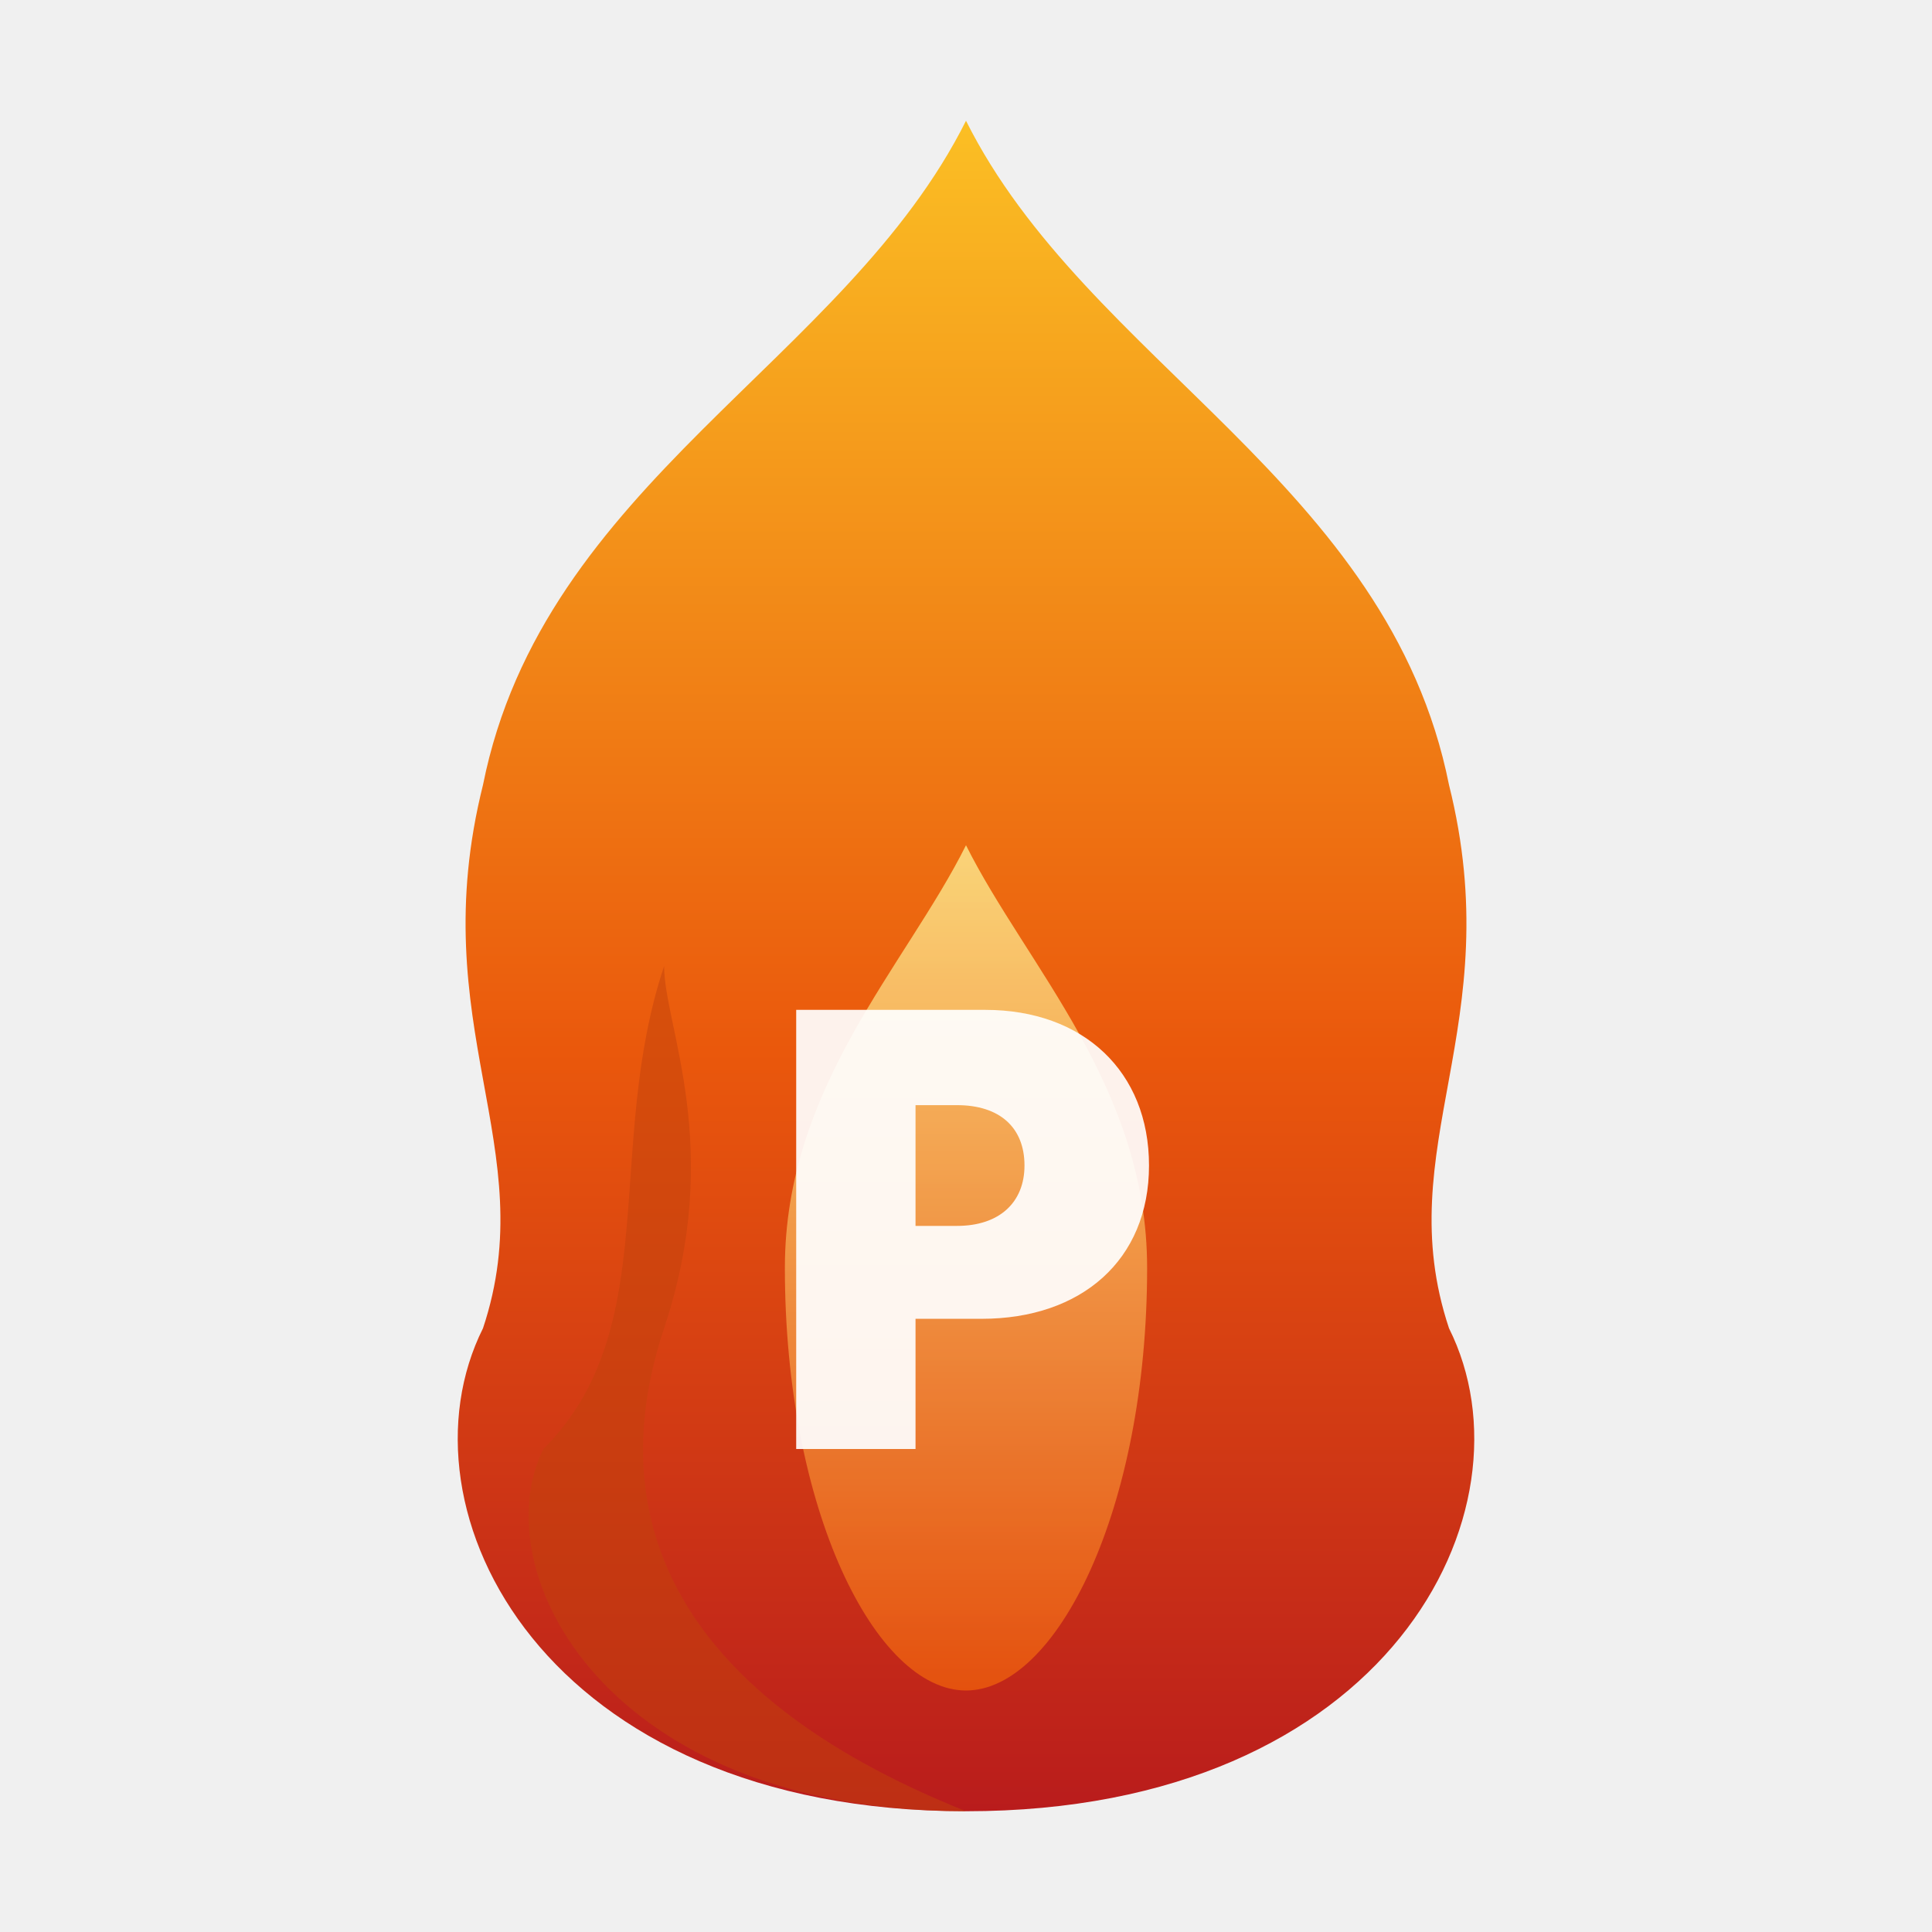
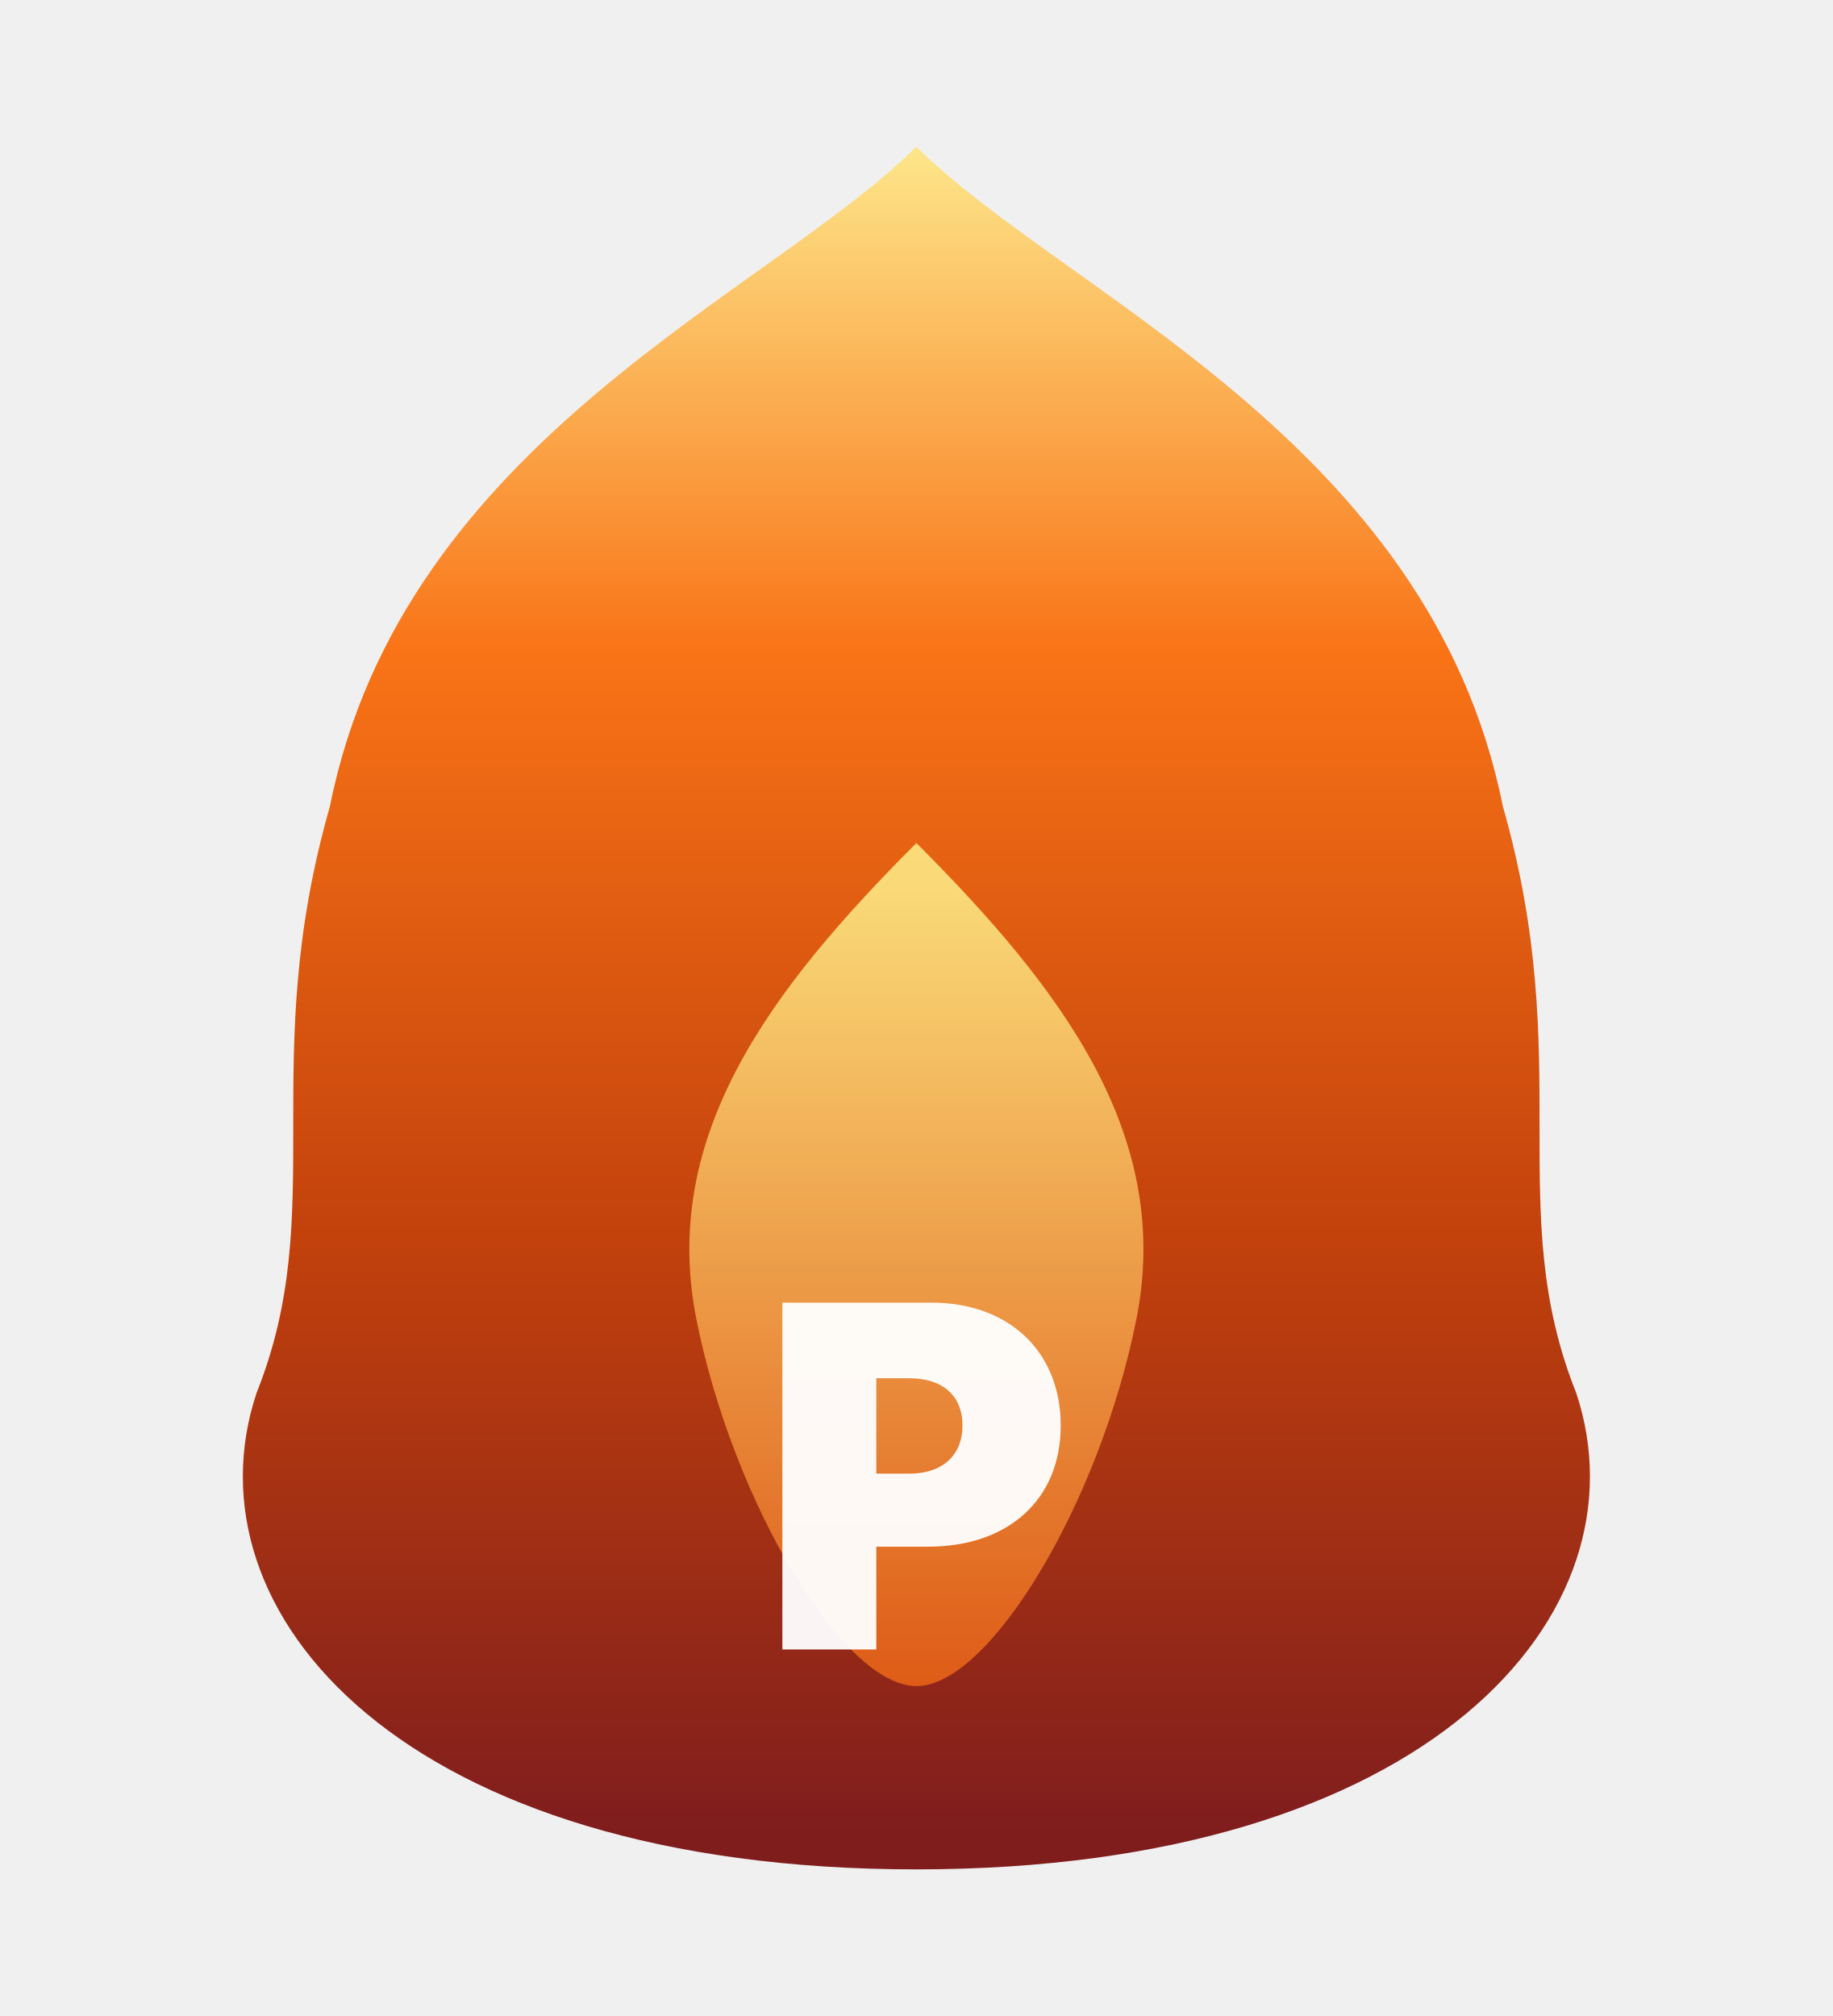
- <svg xmlns="http://www.w3.org/2000/svg" viewBox="0 0 64 64" fill="none">
+ <svg xmlns="http://www.w3.org/2000/svg" viewBox="0 0 100 110" fill="none">
  <defs>
-     <linearGradient id="flame-outer" x1="32" y1="60" x2="32" y2="4" gradientUnits="userSpaceOnUse">
-       <stop offset="0%" stop-color="#b91c1c" />
-       <stop offset="45%" stop-color="#ea580c" />
-       <stop offset="100%" stop-color="#fbbf24" />
-     </linearGradient>
-     <linearGradient id="flame-inner" x1="32" y1="56" x2="32" y2="28" gradientUnits="userSpaceOnUse">
-       <stop offset="0%" stop-color="#ea580c" />
+     <linearGradient id="fg-outer" x1="50" y1="100" x2="50" y2="8" gradientUnits="userSpaceOnUse">
+       <stop offset="0%" stop-color="#7f1d1d" />
+       <stop offset="35%" stop-color="#c2410c" />
+       <stop offset="70%" stop-color="#f97316" />
      <stop offset="100%" stop-color="#fde68a" />
    </linearGradient>
+     <linearGradient id="fg-inner" x1="50" y1="96" x2="50" y2="48" gradientUnits="userSpaceOnUse">
+       <stop offset="0%" stop-color="#ea580c" />
+       <stop offset="100%" stop-color="#fef08a" />
+     </linearGradient>
  </defs>
-   <path d="M32 4     C28 12 18 16 16 26     C14 34 18 38 16 44     C13 50 18 60 32 60     C46 60 51 50 48 44     C46 38 50 34 48 26     C46 16 36 12 32 4Z" fill="url(#flame-outer)" />
-   <path d="M22 32     C20 38 22 44 18 48     C16 52 20 60 32 60     C22 56 20 50 22 44     C24 38 22 34 22 32Z" fill="#c2410c" opacity="0.5" />
-   <path d="M32 28     C30 32 26 36 26 42     C26 50 29 56 32 56     C35 56 38 50 38 42     C38 36 34 32 32 28Z" fill="url(#flame-inner)" opacity="0.85" />
-   <text x="32" y="48" text-anchor="middle" font-family="system-ui, -apple-system, sans-serif" font-weight="900" font-size="20" fill="white" opacity="0.92">P</text>
+   <path d="M50 8     C42 16, 22 24, 18 44     C14 58, 18 66, 14 76     C10 88, 22 102, 50 102     C78 102, 90 88, 86 76     C82 66, 86 58, 82 44     C78 24, 58 16, 50 8Z" fill="url(#fg-outer)" />
+   <path d="M50 46     C42 54, 36 62, 38 72     C40 82, 46 92, 50 92     C54 92, 60 82, 62 72     C64 62, 58 54, 50 46Z" fill="url(#fg-inner)" opacity="0.85" />
+   <text x="50" y="90" text-anchor="middle" font-family="system-ui,-apple-system,sans-serif" font-weight="900" font-size="26" fill="white" opacity="0.95">P</text>
</svg>
